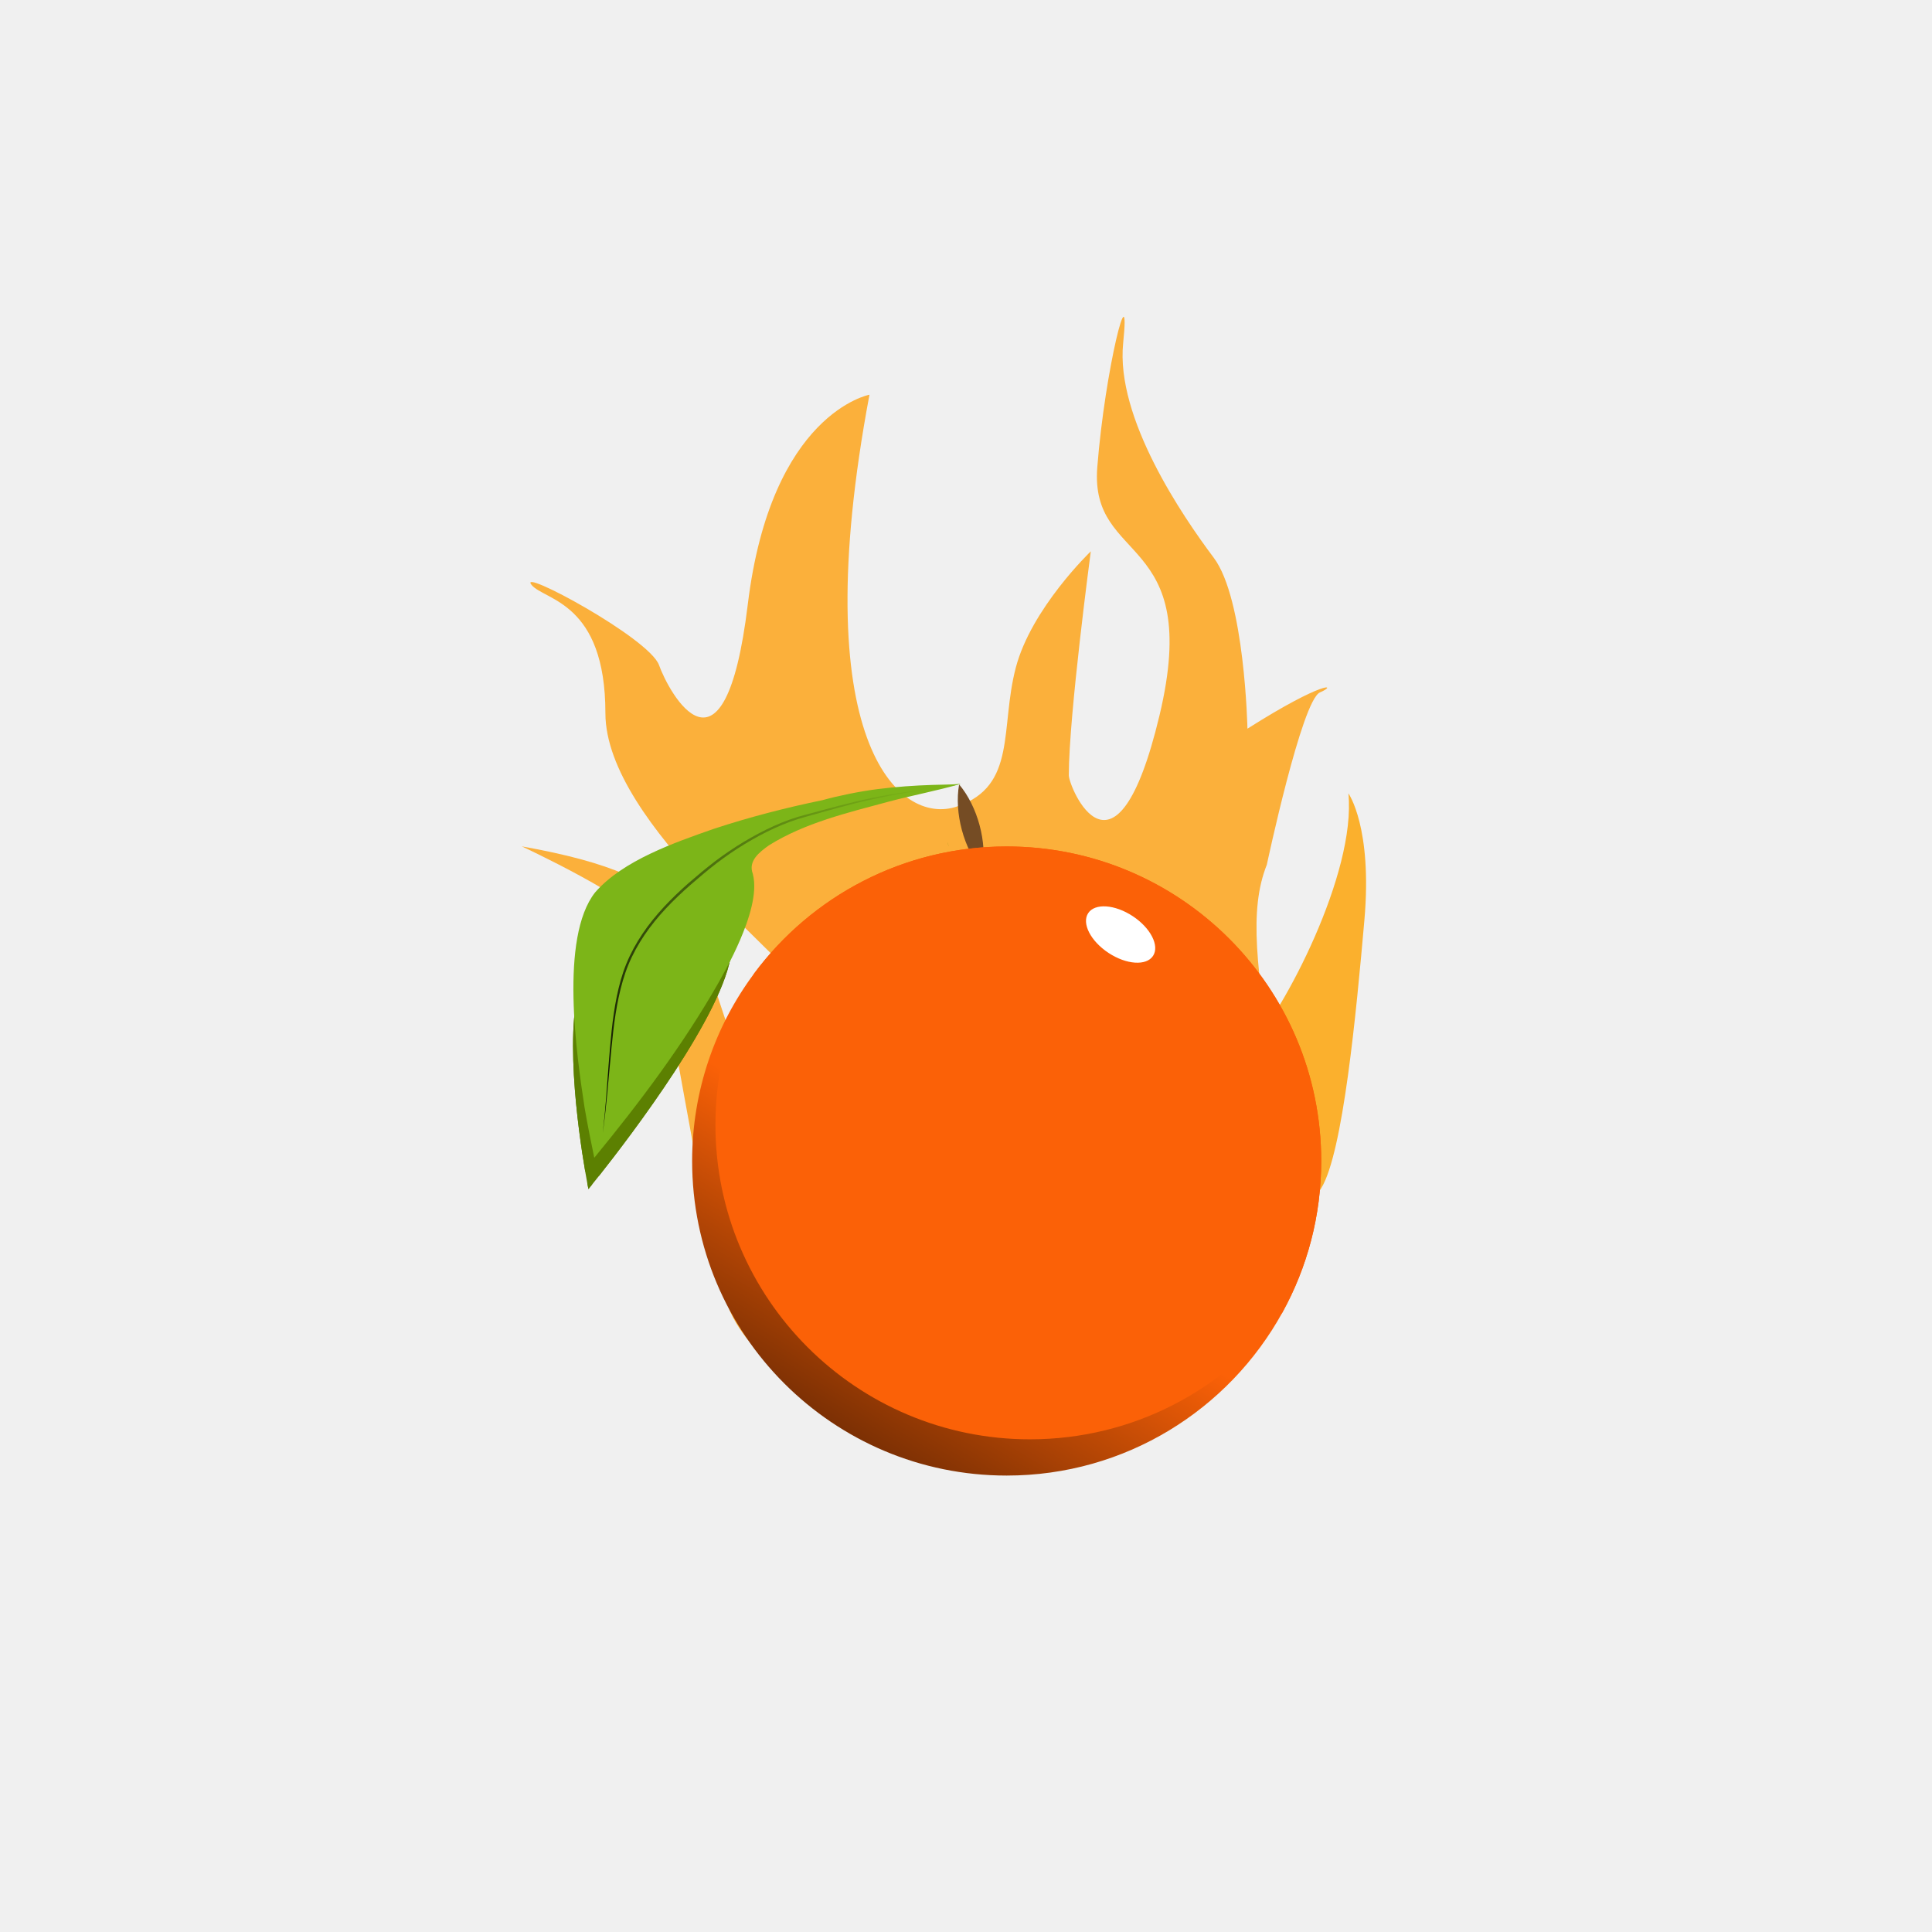
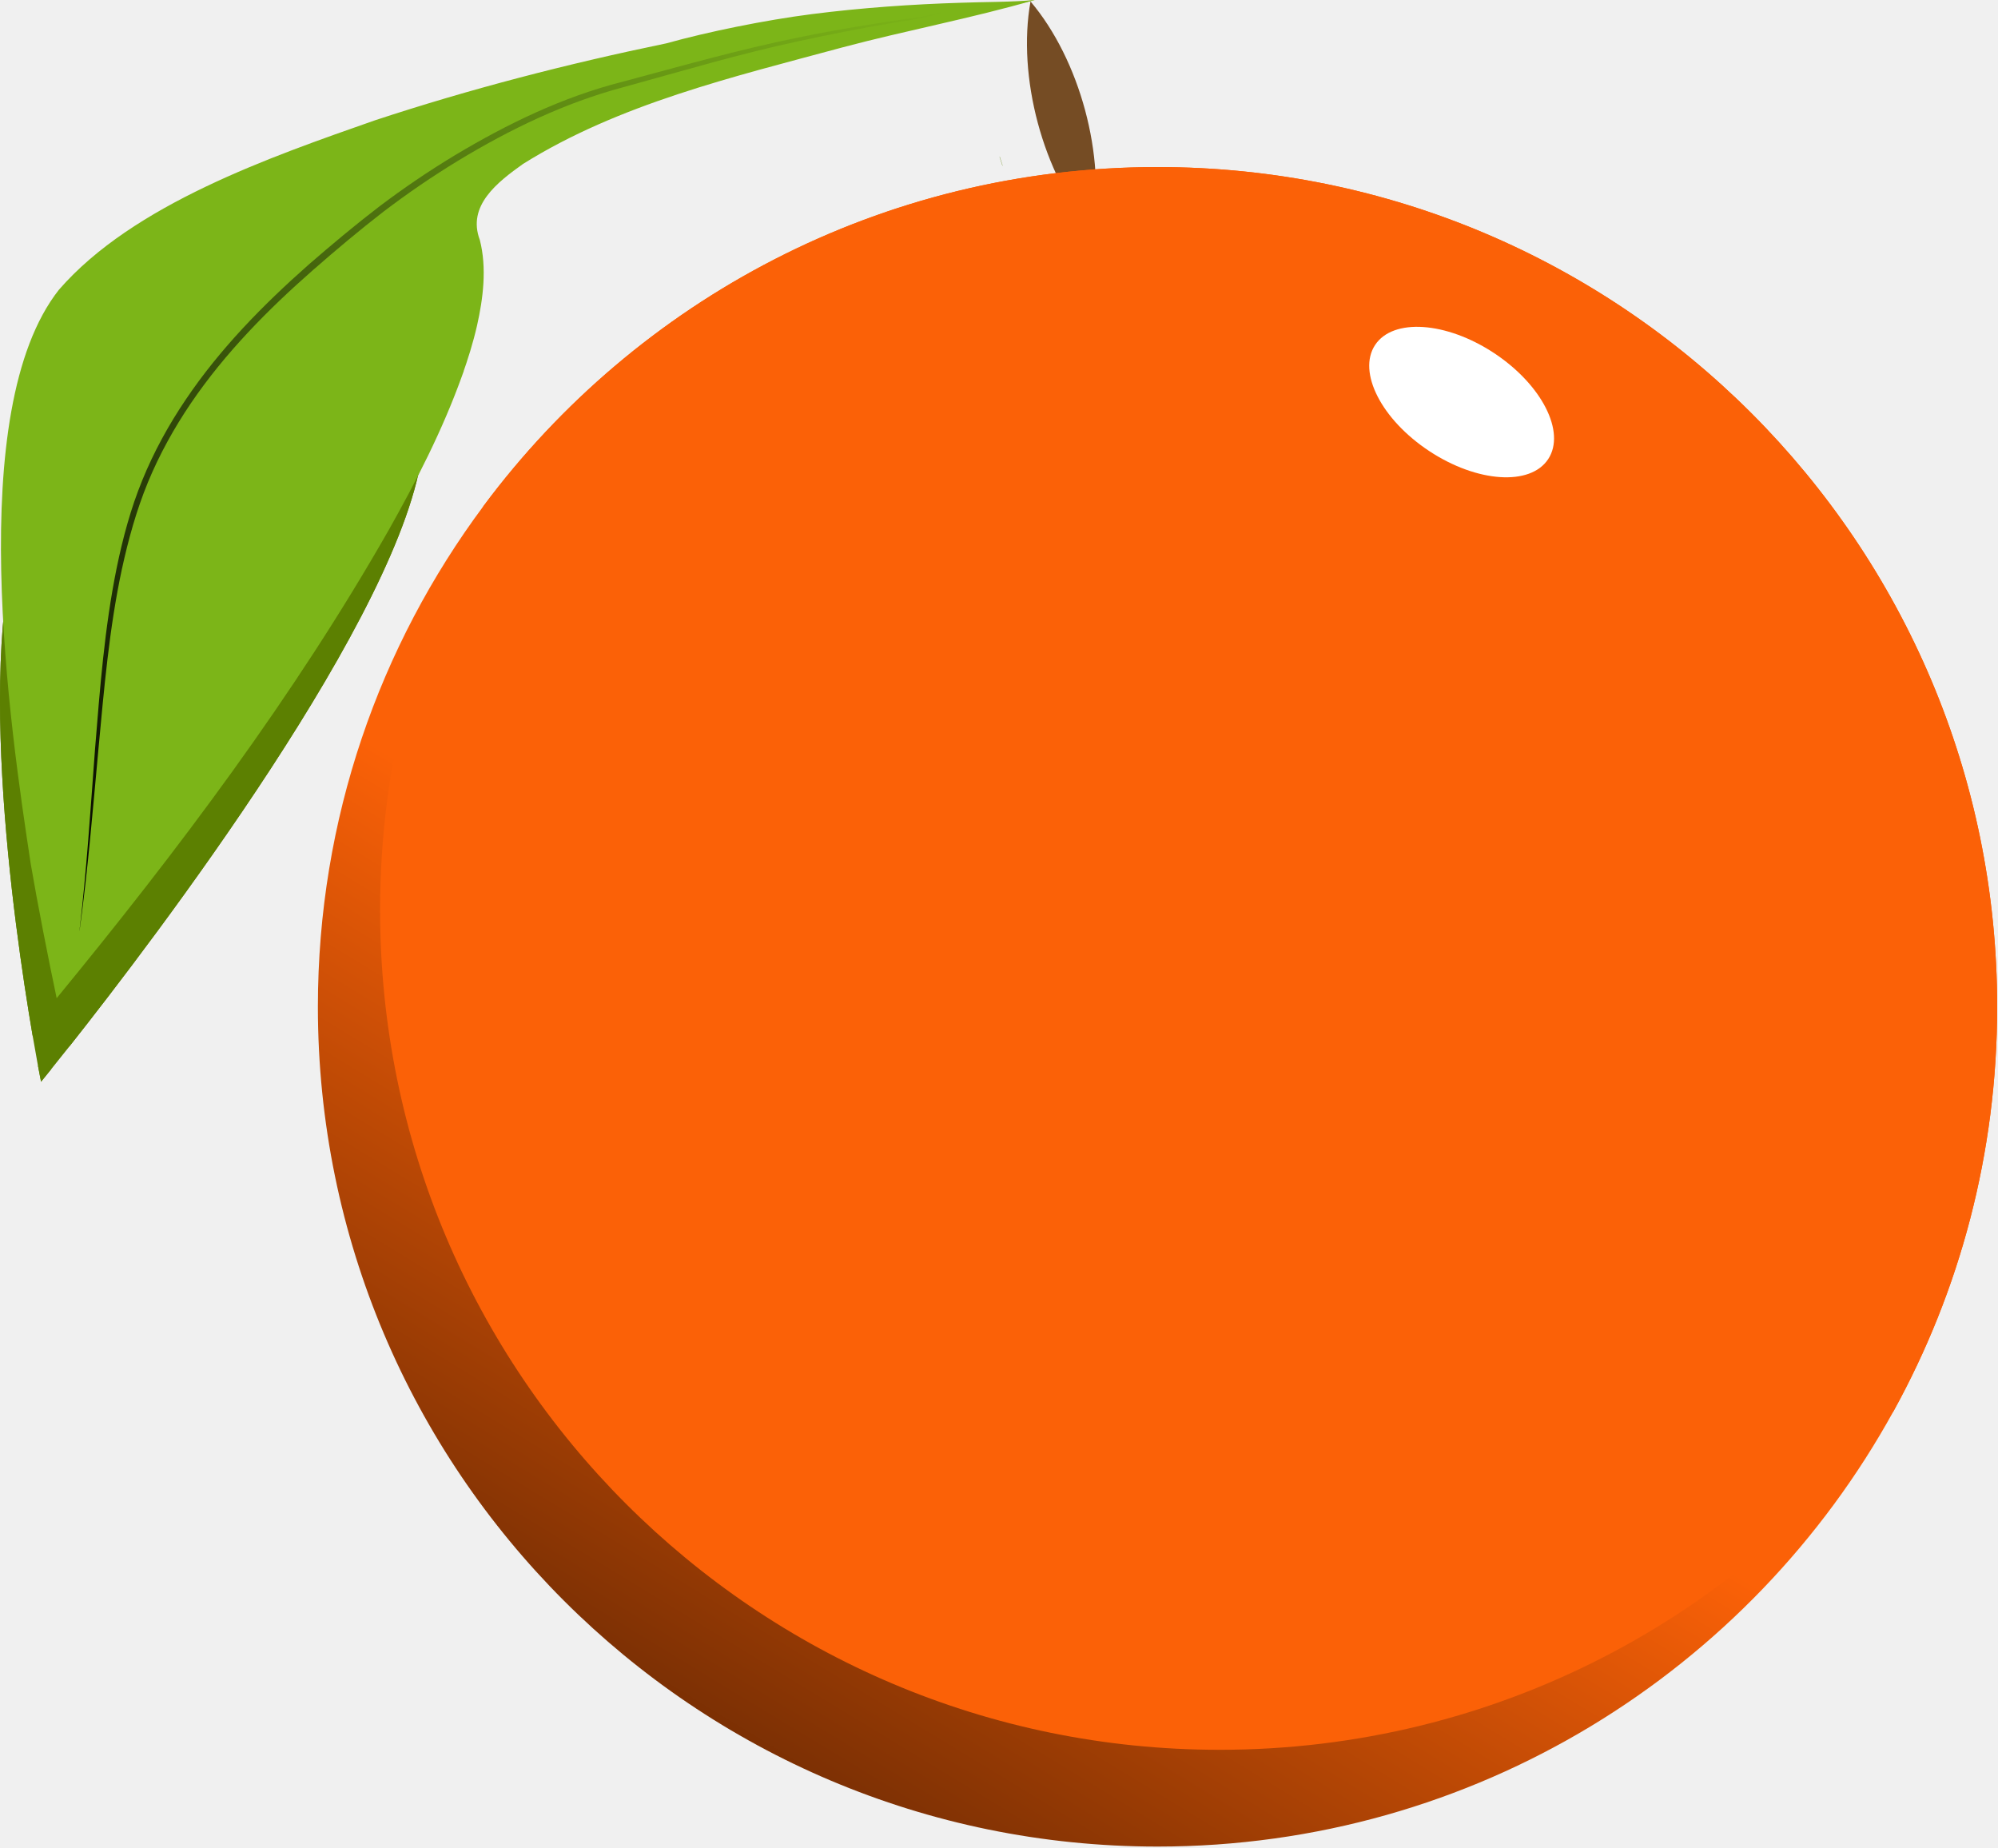
- <svg xmlns="http://www.w3.org/2000/svg" xmlns:xlink="http://www.w3.org/1999/xlink" id="Layer_1" data-name="Layer 1" viewBox="0 0 500 500">
+ <svg xmlns="http://www.w3.org/2000/svg" xmlns:xlink="http://www.w3.org/1999/xlink" id="Layer_1" data-name="Layer 1" viewBox="0 0 193.71 179.08">
  <defs>
    <style>
      .cls-1 {
        fill: url(#linear-gradient-2);
      }

      .cls-2 {
        fill: #fff;
      }

      .cls-3 {
        fill: #7cb518;
      }

      .cls-4 {
        fill: #fb6107;
      }

      .cls-5 {
        fill: #603813;
      }

      .cls-6 {
-         fill: #fbb02d;
+         fill: #5c8001;
      }

      .cls-7 {
-         fill: #5c8001;
+         fill: url(#linear-gradient);
      }

      .cls-8 {
-         fill: url(#linear-gradient);
+         fill: #754c24;
      }

      .cls-9 {
-         fill: #754c24;
-       }
- 
-       .cls-10 {
        fill: none;
        stroke: #000;
        stroke-miterlimit: 10;
        stroke-width: 1.01px;
      }
- 
-       .cls-11 {
-         fill: #fbb03b;
-       }
    </style>
-     <linearGradient id="linear-gradient" x1="175.5" y1="345.49" x2="75.95" y2="509.04" gradientUnits="userSpaceOnUse">
+     <linearGradient id="linear-gradient" x1="155.68" y1="165.07" x2="56.13" y2="328.63" gradientUnits="userSpaceOnUse">
      <stop offset=".02" stop-color="#fb6107" />
      <stop offset="1" stop-color="#000" />
    </linearGradient>
-     <linearGradient id="linear-gradient-2" x1="132.37" y1="162.99" x2="37.39" y2="319.02" gradientUnits="userSpaceOnUse">
+     <linearGradient id="linear-gradient-2" x1="112.55" y1="-17.43" x2="17.57" y2="138.61" gradientUnits="userSpaceOnUse">
      <stop offset=".02" stop-color="#7cb518" />
      <stop offset="1" stop-color="#000" />
    </linearGradient>
-     <symbol id="Baked_Orange_No_Red" data-name="Baked Orange No Red" viewBox="0 0 326.14 447.59">
+     <symbol id="Baked_Orange_No_Red" data-name="Baked Orange No Red" viewBox="0 0 289 267.17">
      <g>
-         <path class="cls-10" d="m297.81,332.09c0,57.44-45.33,104-101.25,104s-101.25-46.56-101.25-104c0-23.8,7.78-45.73,20.87-63.25,18.51-24.78,47.63-40.75,80.38-40.75,44.79,0,82.78,29.87,96.14,71.28,2.67,8.29,4.36,17.05,4.91,26.13.13,2.18.2,4.38.2,6.6Z" />
-         <path class="cls-11" d="m287.81,211.59s13.5-63.5,20.5-66.5,2-5-28,14c0,0-1-50-13-66s-38-54-35-83-7,10-10,48,41,25,24,96-35,27.47-35,23c0-23,8.5-86.5,8.5-86.5,0,0-23,22-29,45-6.11,23.4.5,45.5-22.5,53.5s-59-26-34-159c0,0-38,7-47,81s-30.56,33.91-34.28,23.46c-3.72-10.46-55.12-38.04-49.22-30.96,5,6,28.5,6.5,28.5,49.5s75,98,81,112,19,26,14,52-26,18-44-32S69.69,217.01,0,204.55c0,0,44.31,20.54,49.31,30.54s21,118,30,146,67,63,106,57,89-3,114-92c0,0-4.38-22.68-8.82-51.68-6.56-42.83-9.75-64.98-2.68-82.82Z" />
-         <path class="cls-6" d="m281.31,282.09c13-14,41-67,38-98,0,0,9.33,13,6.17,49s-8.26,89.85-16.67,103.5c-61,99-83.98,72.84-96,91-23.5,35.5,1.5-10.5,1.5-10.5l67-135Z" />
+         <path class="cls-9" d="m278,151.67c0,57.44-45.33,104-101.25,104s-101.25-46.56-101.25-104c0-23.8,7.78-45.73,20.87-63.25,18.51-24.78,47.63-40.75,80.38-40.75,44.79,0,82.78,29.87,96.14,71.28,2.67,8.29,4.36,17.05,4.91,26.13.13,2.18.2,4.38.2,6.6Z" />
        <g>
-           <line class="cls-5" x1="168.94" y1="180.63" x2="177.89" y2="213.94" />
-           <path class="cls-9" d="m168.94,180.63c7.14,8.43,10.94,22.43,8.95,33.31-7.17-8.42-10.9-22.43-8.95-33.31h0Z" />
+           <line class="cls-5" x1="149.12" y1=".21" x2="158.07" y2="33.53" />
+           <path class="cls-8" d="m149.12.21c7.14,8.43,10.94,22.43,8.95,33.31-7.17-8.42-10.9-22.43-8.95-33.31h0Z" />
        </g>
-         <path class="cls-8" d="m308.81,326.09c0,21.21-5.43,41.14-14.99,58.49-20.66,37.56-60.62,63.01-106.51,63.01-67.1,0-121.5-54.4-121.5-121.5,0-27.17,8.92-52.26,23.99-72.49,22.15-29.75,57.58-49.01,97.51-49.01,67.1,0,121.5,54.4,121.5,121.5Z" />
+         <path class="cls-7" d="m289,145.67c0,21.21-5.43,41.14-14.99,58.49-20.66,37.56-60.62,63.01-106.51,63.01-67.1,0-121.5-54.4-121.5-121.5,0-27.17,8.92-52.26,23.99-72.49,22.15-29.75,57.58-49.01,97.51-49.01,67.1,0,121.5,54.4,121.5,121.5Z" />
        <g>
-           <path class="cls-7" d="m164.48,203.1s-.02,0-.03,0l.2.64.21.65s.02-.01.03-.01l-.41-1.29Zm-79.54,16.61c.68-1.01,1.54-1.99,2.56-2.95-3.59,1.01-7.18,2.06-10.73,3.16-3.32,1.02-6.6,2.08-9.82,3.18-7.29,2.51-14.52,5.28-21.58,8.62-6.89,3.36-13.58,6.91-19.19,12.4-.98,2.75-1.7,5.89-2.22,9.29-8.18,18.85-2.21,60.59.57,76.85,1.2-1.59,2.55-3.37,4-5.3-.49-2.81-.95-5.64-1.37-8.45-.04-.27-.09-.55-.13-.83,0-.08-.02-.16-.04-.24-.05-.34-.11-.68-.16-1.04-.03-.23-.07-.47-.1-.7-2.24-17.19-5.78-44.27,1.08-60.12,5.45-10.68,24.28-18.97,36.9-24.15h0c1.4-.58,2.73-1.12,3.95-1.62,4.94-1.91,9.93-3.71,14.97-5.41.5-.17,1-.34,1.5-.5,3.22-2.1-2.47-3.72,1.67-5.31-3.44.95,2.22,1.86-1.87,3.12Zm-1.02,8.96c-.07-.45-.17-.88-.29-1.29-.44-1.5-.48-2.94-.17-4.33-6.08,4.46-9.45,10.06-7.67,17.13,2.7,16.82-28.46,59.81-46.02,83.13-.01.01-.01.02-.01.02-.38.51-.76,1.01-1.12,1.5-.04.05-.07.09-.11.13.41,2.31.83,4.62,1.29,6.9,12.3-15.54,48.45-62.94,51.14-86.4v-.02c2.53-6.64,3.74-12.45,2.96-16.77Zm-58.62,105.93c.28,1.5.45,2.33.45,2.33,0,0,.53-.65,1.49-1.84l-1.94-.49Z" />
-           <path class="cls-7" d="m83.46,223.05c-.31,1.39-.27,2.83.17,4.33.12.41.22.84.29,1.29-3.06,3.05-4.42,6.4-3.33,10.09.56,1.9.66,4.15.37,6.68v.02c-2.69,23.46-38.84,70.86-51.14,86.4-1.04,1.32-1.91,2.4-2.58,3.23-.96,1.19-1.49,1.84-1.49,1.84,0,0-.17-.83-.45-2.33-.2-1.1-.46-2.57-.77-4.34-2.78-16.26-8.75-58-.57-76.85.43-.99.9-1.92,1.41-2.78,6.09-10.22,26.17-19.43,45.44-26.25,4.84-1.71,9.63-3.28,14.13-4.67,4.09-1.26-2.57-4.17.87-5.12-4.14,1.59,2.55,5.21-.67,7.31-.58.37-1.14.76-1.68,1.15Z" />
+           <path class="cls-6" d="m144.67,22.68s-.02,0-.03,0l.2.64.21.65s.02-.01.03-.01l-.41-1.29Zm-79.54,16.61c.68-1.01,1.54-1.99,2.56-2.95-3.59,1.01-7.18,2.06-10.73,3.16-3.32,1.02-6.6,2.08-9.82,3.18-7.29,2.51-14.52,5.28-21.58,8.62-6.89,3.36-13.58,6.91-19.19,12.4-.98,2.75-1.7,5.89-2.22,9.29-8.18,18.85-2.21,60.59.57,76.85,1.2-1.59,2.55-3.37,4-5.3-.49-2.81-.95-5.64-1.37-8.45-.04-.27-.09-.55-.13-.83,0-.08-.02-.16-.04-.24-.05-.34-.11-.68-.16-1.04-.03-.23-.07-.47-.1-.7-2.24-17.19-5.78-44.27,1.08-60.12,5.45-10.68,24.28-18.97,36.9-24.15h0c1.4-.58,2.73-1.12,3.95-1.62,4.94-1.91,9.93-3.71,14.97-5.41.5-.17,1-.34,1.5-.5,3.22-2.1-2.47-3.72,1.67-5.31-3.44.95,2.22,1.86-1.87,3.12Zm-1.02,8.96c-.07-.45-.17-.88-.29-1.29-.44-1.5-.48-2.94-.17-4.33-6.08,4.46-9.45,10.06-7.67,17.13,2.7,16.82-28.46,59.81-46.02,83.13-.01.01-.01.02-.01.02-.38.51-.76,1.01-1.12,1.5-.04.05-.07.09-.11.13.41,2.31.83,4.62,1.29,6.9,12.3-15.54,48.45-62.94,51.14-86.4v-.02c2.53-6.64,3.74-12.45,2.96-16.77ZM5.49,154.18c.28,1.5.45,2.33.45,2.33,0,0,.53-.65,1.49-1.84l-1.94-.49Z" />
+           <path class="cls-6" d="m63.65,42.63c-.31,1.39-.27,2.83.17,4.33.12.41.22.84.29,1.29-3.06,3.05-4.42,6.4-3.33,10.09.56,1.9.66,4.15.37,6.68v.02c-2.69,23.46-38.84,70.86-51.14,86.4-1.04,1.32-1.91,2.4-2.58,3.23-.96,1.19-1.49,1.84-1.49,1.84,0,0-.17-.83-.45-2.33-.2-1.1-.46-2.57-.77-4.34-2.78-16.26-8.75-58-.57-76.85.43-.99.9-1.92,1.41-2.78,6.09-10.22,26.17-19.43,45.44-26.25,4.84-1.71,9.63-3.28,14.13-4.67,4.09-1.26-2.57-4.17.87-5.12-4.14,1.59,2.55,5.21-.67,7.31-.58.37-1.14.76-1.68,1.15Z" />
        </g>
        <g>
          <g>
-             <path class="cls-3" d="m169.53,180.42c-9.06,2.63-18.8,4.45-27.9,6.88-15.76,4.26-32.27,8.16-46.15,16.85-3.68,2.62-8.11,6.03-6.24,10.98,1.05,4.07.47,8.53-.4,12.39-.58,2.53-1.34,4.95-2.19,7.32l.26-1.41v.02s.01.65.01.65l-.27.75c-2.84,7.88-6.59,15.15-10.58,22.24-13.73,24.09-30.5,46.36-48.06,67.75-1.19-5.61-2.8-13.85-3.74-19.36-3.05-19.99-9.73-65.61,4.06-83.14,10.75-12.38,30.71-19.25,45.73-24.52,13.86-4.57,27.9-8.19,42.18-11.14,5.94-1.66,14.26-3.36,21.07-4.23,7.11-.91,14.59-1.43,21.52-1.64,2.84-.12,7.84-.09,10.7-.41h0Zm0,0c-2.85.68-7.63,1.14-10.6,1.57-6.86.94-14.2,2.03-21.09,3.57-7,1.47-13.87,3.38-20.54,5.74-20.57,5.79-41.15,12.42-60.38,21.68-6.48,3.24-13,6.86-18.37,11.59-1.36,1.3-2.72,2.65-3.72,4.22-9.61,15.56-3.34,57.13-1,73.43.25,1.26,1.13,6.59,1.38,7.9.15.82.29,1.68.44,2.44l-8.74-2.14c17.24-21.55,34.13-43.69,47.39-67.94,0,0,2.63-5.18,2.63-5.18l2.33-5.26-.26,1.4s.02-.81.02-.83c1.84-4.62,3.7-9.63,3.44-14.54-.09-1.31-.35-1.74-.6-3.34-.38-2.47.11-5.09,1.26-7.3,10.43-18.79,65.92-23.78,86.4-27.04h0Z" />
-             <path class="cls-3" d="m169.53,180.42c-6.56,2.01-63.85,9.35-80.03,24.34-1.02.96-1.88,1.94-2.56,2.95-.58.87-1.02,1.77-1.3,2.69-.07.22-.13.43-.18.65-.31,1.39-.27,2.83.17,4.33.12.41.22.84.29,1.29.78,4.32-.43,10.13-2.96,16.77v.02c-10.8,28.38-45.5,71.85-51.34,79.06-.55.67-.84,1.03-.84,1.03,0,0-.05-.25-.14-.72-.24-1.28-.8-4.23-1.48-8.32-.04-.27-.09-.55-.13-.83,0-.08-.02-.16-.04-.24-.05-.34-.11-.68-.16-1.04-2.38-15.03-5.75-42.11-2.87-60.99.52-3.4,1.24-6.54,2.22-9.29.63-1.8,1.37-3.43,2.22-4.87,12.72-21.34,86.37-38.25,86.37-38.25,15.72-5.03,31.73-6.74,42.05-7.58.02,0,.04,0,.06,0,5.41-.45,9.25-.66,10.65-.99Z" />
+             <path class="cls-3" d="m149.72,0c-9.06,2.63-18.8,4.45-27.9,6.88-15.76,4.26-32.27,8.16-46.15,16.85-3.68,2.62-8.11,6.03-6.24,10.98,1.05,4.07.47,8.53-.4,12.39-.58,2.53-1.34,4.95-2.19,7.32,0,0,.26-1.41.26-1.41v.02s.01.65.01.65l-.27.75c-2.84,7.88-6.59,15.15-10.58,22.24-13.73,24.09-30.5,46.36-48.06,67.75-1.19-5.61-2.8-13.85-3.74-19.36C1.41,105.08-5.27,59.45,8.52,41.93c10.75-12.38,30.71-19.25,45.73-24.52,13.86-4.57,27.9-8.19,42.18-11.14,5.94-1.66,14.26-3.36,21.07-4.23,7.11-.91,14.59-1.43,21.52-1.64,2.84-.12,7.84-.09,10.7-.41h0Zm0,0c-2.85.68-7.63,1.14-10.6,1.57-6.86.94-14.2,2.03-21.09,3.57-7,1.47-13.87,3.38-20.54,5.74-20.57,5.79-41.15,12.42-60.38,21.68-6.48,3.24-13,6.86-18.37,11.59-1.36,1.3-2.72,2.65-3.72,4.22-9.61,15.56-3.34,57.13-1,73.43.25,1.26,1.13,6.59,1.38,7.9.15.82.29,1.68.44,2.44,0,0-8.74-2.14-8.74-2.14,17.24-21.55,34.13-43.69,47.39-67.94,0,0,2.63-5.18,2.63-5.18l2.33-5.26-.26,1.4s.02-.81.02-.83c1.84-4.62,3.7-9.63,3.44-14.54-.09-1.31-.35-1.74-.6-3.34-.38-2.47.11-5.09,1.26-7.3C73.75,8.25,129.24,3.26,149.72,0h0Z" />
+             <path class="cls-3" d="m149.72,0c-6.56,2.01-63.85,9.35-80.03,24.34-1.02.96-1.88,1.94-2.56,2.95-.58.87-1.02,1.77-1.3,2.69-.07.22-.13.43-.18.65-.31,1.39-.27,2.83.17,4.33.12.41.22.84.29,1.29.78,4.32-.43,10.13-2.96,16.77v.02c-10.8,28.38-45.5,71.85-51.34,79.06-.55.67-.84,1.03-.84,1.03,0,0-.05-.25-.14-.72-.24-1.28-.8-4.23-1.48-8.32-.04-.27-.09-.55-.13-.83,0-.08-.02-.16-.04-.24-.05-.34-.11-.68-.16-1.04-2.38-15.03-5.75-42.11-2.87-60.99.52-3.4,1.24-6.54,2.22-9.29.63-1.8,1.37-3.43,2.22-4.87C23.31,25.49,96.96,8.58,96.96,8.58c15.72-5.03,31.73-6.74,42.05-7.58.02,0,.04,0,.06,0C144.48.54,148.32.33,149.72,0Z" />
          </g>
-           <path class="cls-1" d="m31.31,315.09c1.04-8.73,1.59-17.5,2.25-26.27.71-8.76,1.37-17.55,3.13-26.21.89-4.32,2.03-8.61,3.71-12.71,1.67-4.1,3.81-8,6.29-11.67,4.95-7.35,11.19-13.7,17.79-19.53,3.33-2.89,6.7-5.71,10.21-8.4,3.52-2.66,7.17-5.14,10.95-7.42,7.54-4.52,15.6-8.43,24.17-10.61,8.5-2.27,16.95-4.69,25.59-6.44,4.31-.89,8.65-1.63,12.99-2.29,2.17-.37,4.37-.52,6.49-1.08,1.06-.28,2.1-.64,3.17-.9,1.07-.27,2.16-.42,3.26-.47-1.1.08-2.18.25-3.24.55-1.06.28-2.09.67-3.15.97-2.13.62-4.33.81-6.48,1.22-4.33.73-8.64,1.59-12.93,2.52-8.59,1.83-17.02,4.36-25.48,6.68-8.48,2.26-16.42,6.09-23.91,10.63-3.74,2.27-7.36,4.75-10.84,7.4-3.46,2.67-6.83,5.51-10.13,8.39-6.58,5.77-12.78,12.05-17.7,19.29-2.45,3.61-4.58,7.45-6.24,11.48-1.66,4.03-2.83,8.27-3.76,12.54-1.84,8.57-2.58,17.35-3.4,26.09-.81,8.75-1.53,17.52-2.73,26.23Z" />
+           <path class="cls-1" d="m11.5,134.67c1.04-8.73,1.59-17.5,2.25-26.27.71-8.76,1.37-17.55,3.13-26.21.89-4.32,2.03-8.61,3.71-12.71,1.67-4.1,3.81-8,6.29-11.67,4.95-7.35,11.19-13.7,17.79-19.53,3.33-2.89,6.7-5.71,10.21-8.4,3.52-2.66,7.17-5.14,10.95-7.42,7.54-4.52,15.6-8.43,24.17-10.61,8.5-2.27,16.95-4.69,25.59-6.44,4.31-.89,8.65-1.63,12.99-2.29,2.17-.37,4.37-.52,6.49-1.08,1.06-.28,2.1-.64,3.17-.9,1.07-.27,2.16-.42,3.26-.47-1.1.08-2.18.25-3.24.55-1.06.28-2.09.67-3.15.97-2.13.62-4.33.81-6.48,1.22-4.33.73-8.64,1.59-12.93,2.52-8.59,1.83-17.02,4.36-25.48,6.68-8.48,2.26-16.42,6.09-23.91,10.63-3.74,2.27-7.36,4.75-10.84,7.4-3.46,2.67-6.83,5.51-10.13,8.39-6.58,5.77-12.78,12.05-17.7,19.29-2.45,3.61-4.58,7.45-6.24,11.48-1.66,4.03-2.83,8.27-3.76,12.54-1.84,8.57-2.58,17.35-3.4,26.09-.81,8.75-1.53,17.52-2.73,26.23Z" />
        </g>
-         <path class="cls-4" d="m308.81,326.09c0,21.21-5.43,41.14-14.99,58.49-22.15,29.75-57.58,49.01-97.51,49.01-67.1,0-121.5-54.4-121.5-121.5,0-21.21,5.43-41.14,14.99-58.49,22.15-29.75,57.58-49.01,97.51-49.01,67.1,0,121.5,54.4,121.5,121.5Z" />
-         <ellipse class="cls-2" cx="231.31" cy="238.59" rx="8.5" ry="15" transform="translate(-95.19 300.43) rotate(-56.61)" />
+         <path class="cls-4" d="m289,145.67c0,21.21-5.43,41.14-14.99,58.49-22.15,29.75-57.58,49.01-97.51,49.01-67.1,0-121.5-54.4-121.5-121.5,0-21.21,5.43-41.14,14.99-58.49,22.15-29.75,57.58-49.01,97.51-49.01,67.1,0,121.5,54.4,121.5,121.5Z" />
+         <ellipse class="cls-2" cx="211.5" cy="58.17" rx="8.5" ry="15" transform="translate(46.54 202.75) rotate(-56.61)" />
      </g>
    </symbol>
  </defs>
-   <use width="326.14" height="447.59" transform="translate(135.03 81.99) scale(.67)" xlink:href="#Baked_Orange_No_Red" />
+   <use width="289" height="267.17" transform="scale(.67)" xlink:href="#Baked_Orange_No_Red" />
</svg>
